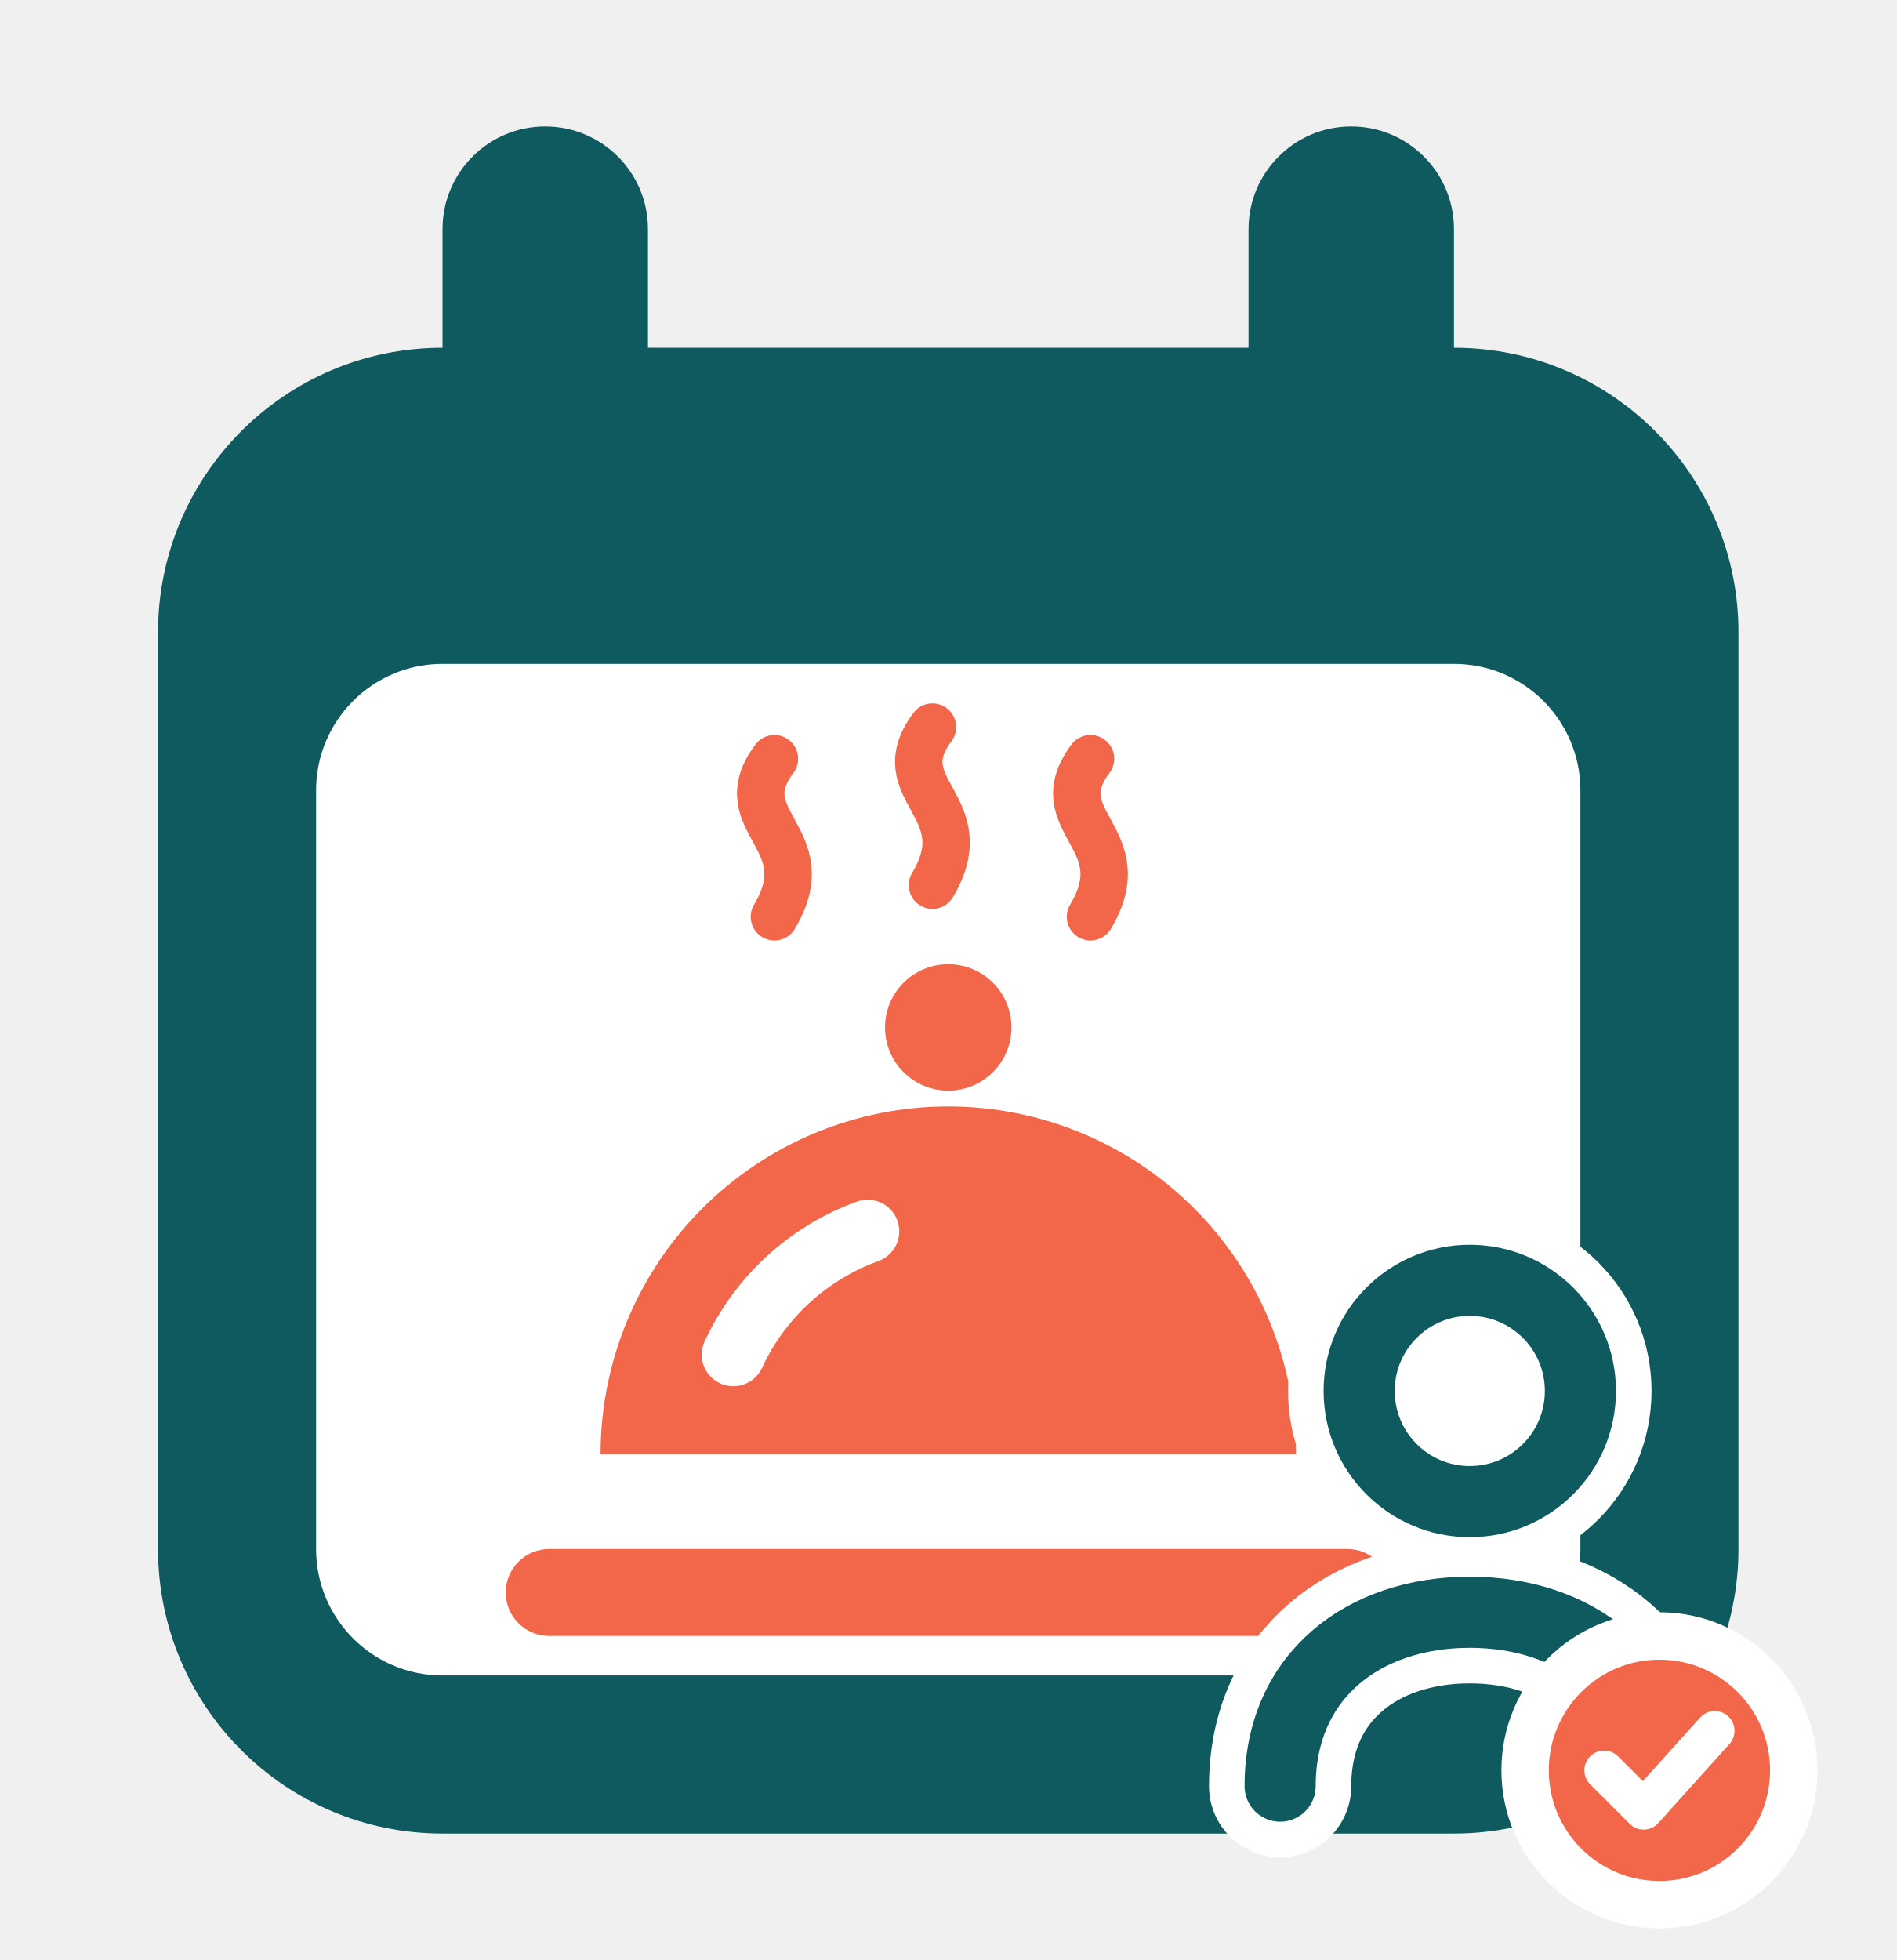
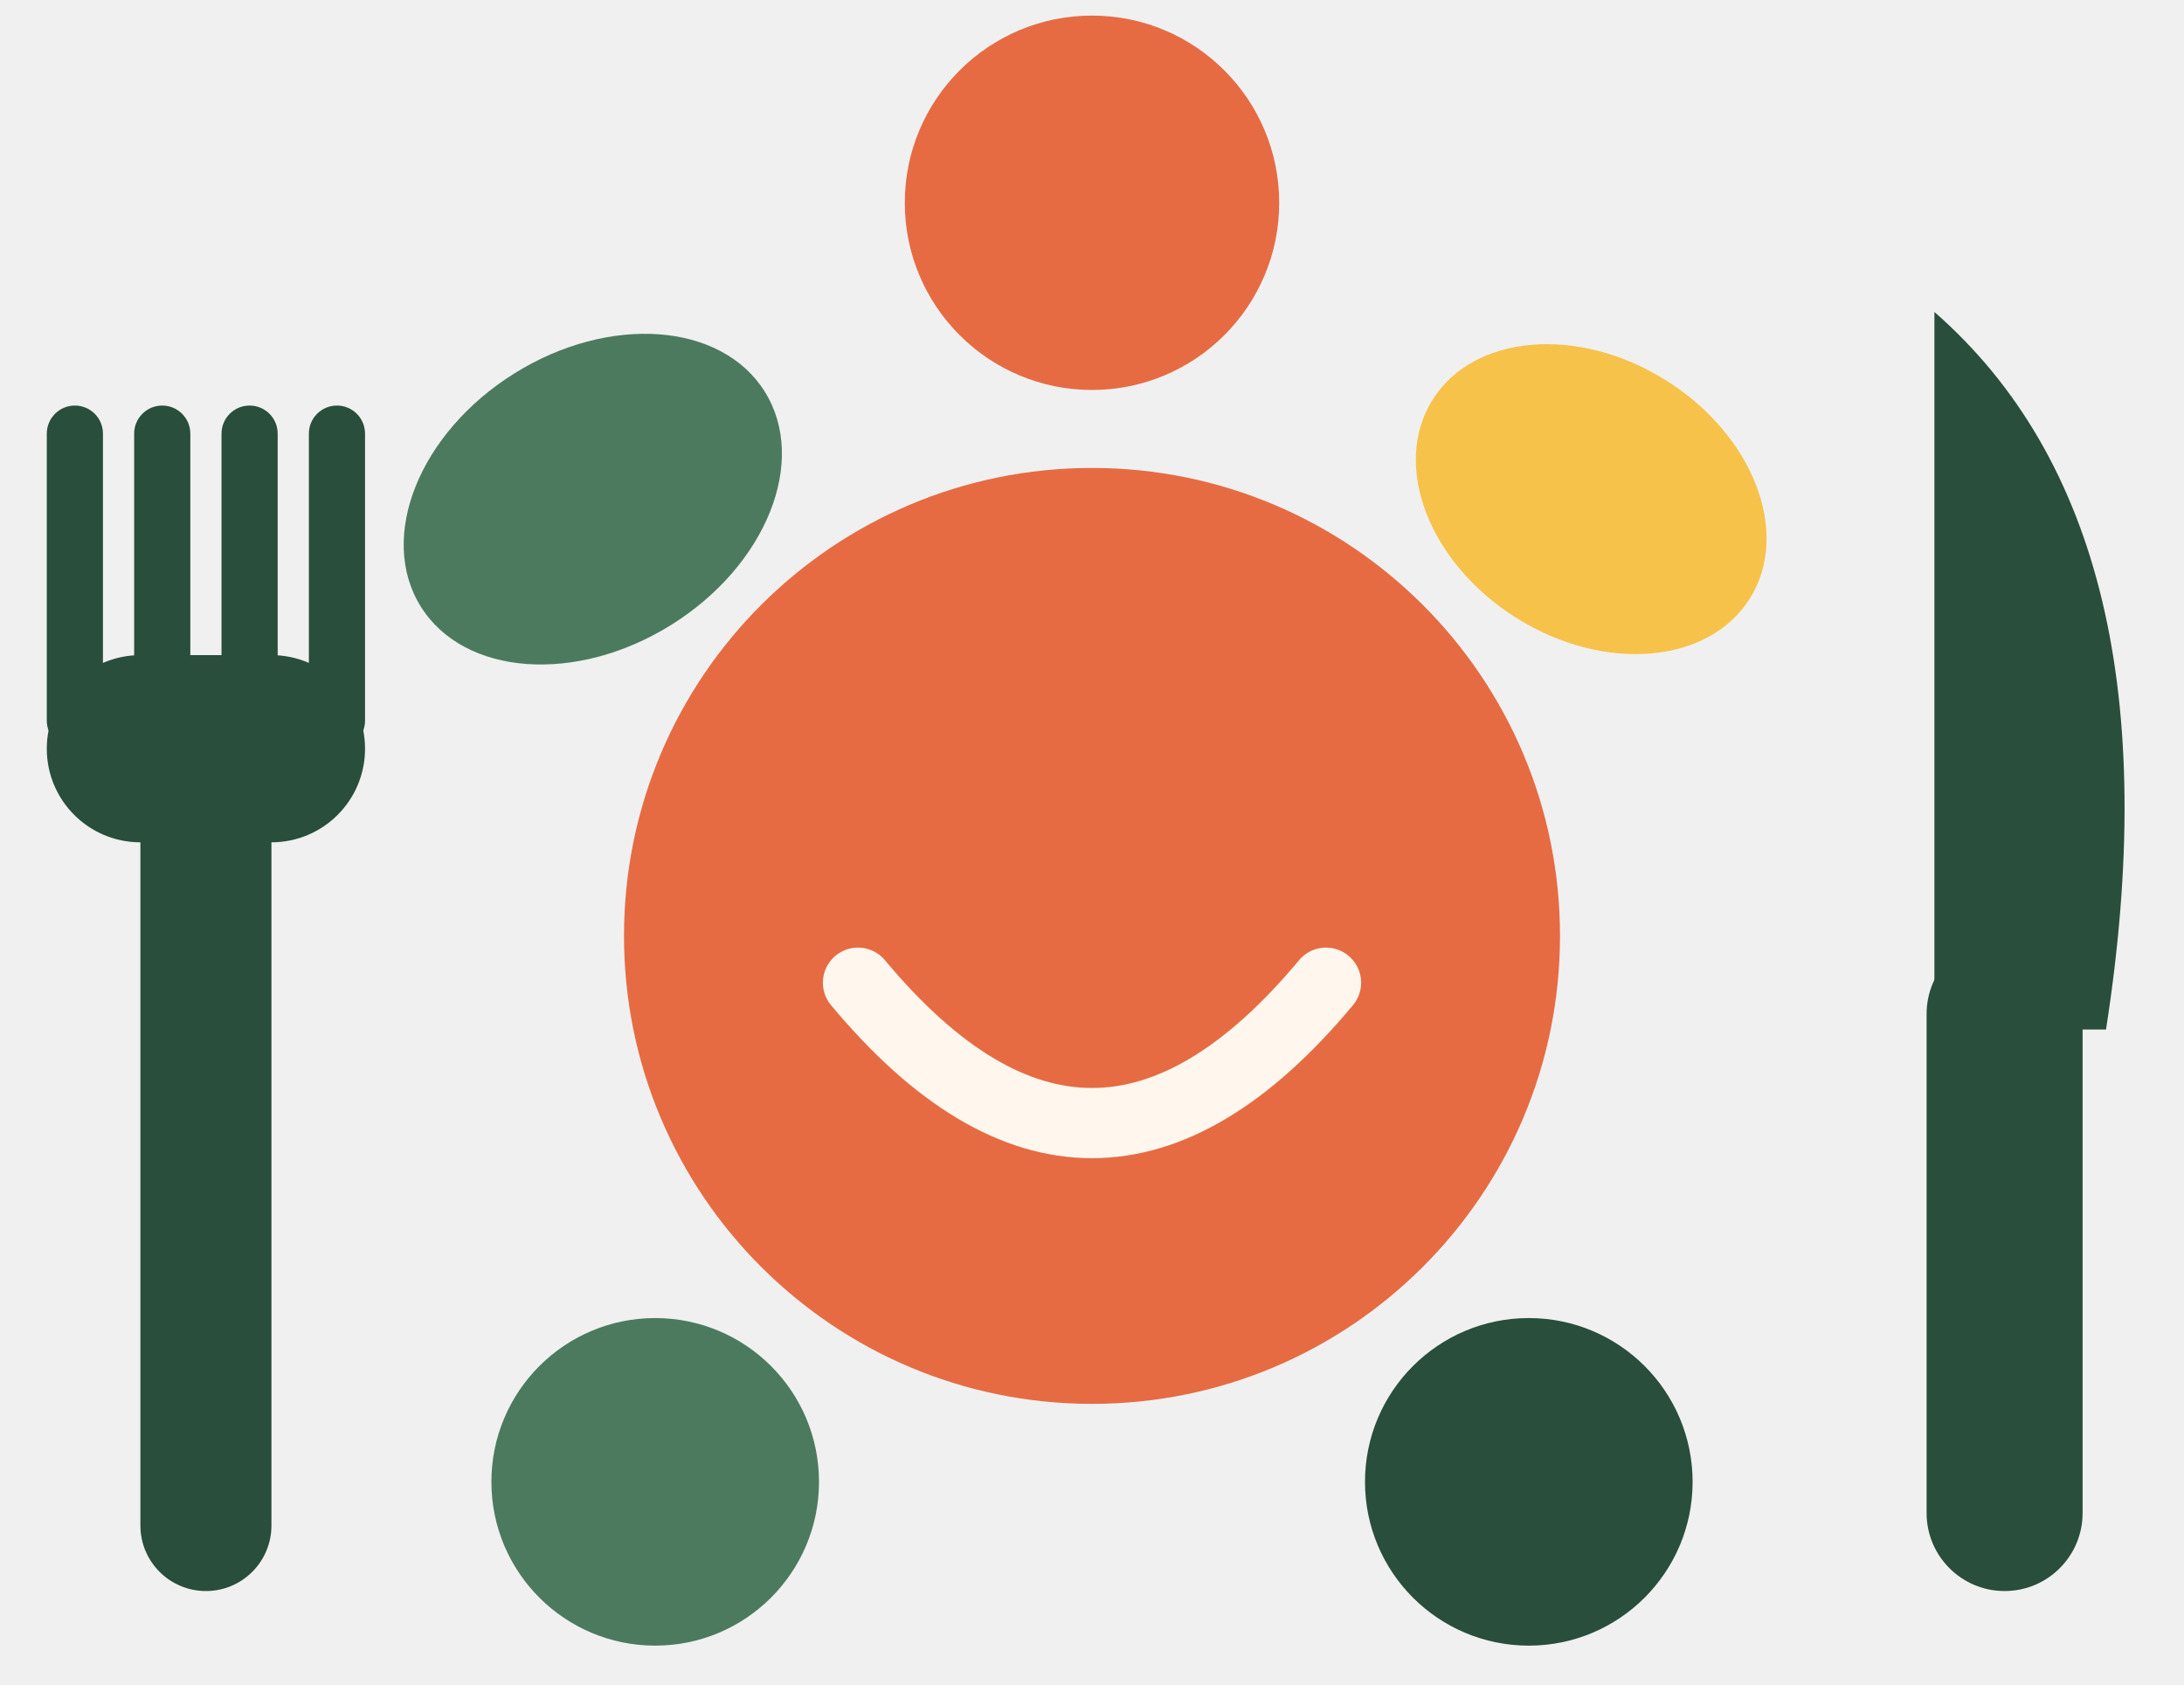
- <svg xmlns="http://www.w3.org/2000/svg" width="180" height="186" viewBox="0 0 180 186" fill="none">
-   <path d="M138 33H42C27.088 33 15 45.088 15 60V147C15 161.912 27.088 174 42 174H138C152.912 174 165 161.912 165 147V60C165 45.088 152.912 33 138 33Z" fill="#0E5A5E" />
-   <path d="M138 63H42C35.373 63 30 68.373 30 75V147C30 153.627 35.373 159 42 159H138C144.627 159 150 153.627 150 147V75C150 68.373 144.627 63 138 63Z" fill="white" />
-   <path d="M61.5 21.75C61.5 16.365 57.135 12 51.75 12C46.365 12 42 16.365 42 21.75V38.25C42 43.635 46.365 48 51.75 48C57.135 48 61.5 43.635 61.5 38.25V21.75Z" fill="#0E5A5E" />
-   <path d="M138 21.75C138 16.365 133.635 12 128.25 12C122.865 12 118.5 16.365 118.5 21.75V38.25C118.5 43.635 122.865 48 128.25 48C133.635 48 138 43.635 138 38.25V21.75Z" fill="#0E5A5E" />
-   <path d="M73.5 72C69 78 78 79.5 73.5 87" stroke="#F2664A" stroke-width="4.5" stroke-linecap="round" />
-   <path d="M88.5 69C84 75 93 76.5 88.5 84" stroke="#F2664A" stroke-width="4.5" stroke-linecap="round" />
-   <path d="M103.5 72C99 78 108 79.5 103.5 87" stroke="#F2664A" stroke-width="4.5" stroke-linecap="round" />
-   <path d="M90 103.5C93.314 103.5 96 100.814 96 97.5C96 94.186 93.314 91.5 90 91.5C86.686 91.5 84 94.186 84 97.5C84 100.814 86.686 103.5 90 103.5Z" fill="#F2664A" />
-   <path d="M57 138C57 129.248 60.477 120.854 66.665 114.665C72.854 108.477 81.248 105 90 105C98.752 105 107.146 108.477 113.335 114.665C119.523 120.854 123 129.248 123 138H57Z" fill="#F2664A" />
-   <path d="M127.875 147H52.125C49.847 147 48 148.847 48 151.125C48 153.403 49.847 155.25 52.125 155.25H127.875C130.153 155.25 132 153.403 132 151.125C132 148.847 130.153 147 127.875 147Z" fill="#F2664A" />
-   <path d="M69.6 128.55C70.848 125.855 72.617 123.433 74.805 121.425C76.993 119.417 79.558 117.862 82.35 116.85" stroke="white" stroke-width="6" stroke-linecap="round" />
-   <path d="M139.5 142.5C145.299 142.5 150 137.799 150 132C150 126.201 145.299 121.5 139.5 121.5C133.701 121.5 129 126.201 129 132C129 137.799 133.701 142.5 139.5 142.5Z" stroke="white" stroke-width="13.5" />
-   <path d="M121.5 169.5C121.5 159 129.45 153 139.5 153C149.55 153 157.5 159 157.5 169.5" stroke="white" stroke-width="13.5" stroke-linecap="round" />
-   <path d="M139.5 142.5C145.299 142.5 150 137.799 150 132C150 126.201 145.299 121.5 139.5 121.5C133.701 121.5 129 126.201 129 132C129 137.799 133.701 142.5 139.5 142.5Z" stroke="#0E5A5E" stroke-width="6.75" />
-   <path d="M121.5 169.5C121.5 159 129.45 153 139.5 153C149.55 153 157.5 159 157.5 169.5" stroke="#0E5A5E" stroke-width="6.75" stroke-linecap="round" />
-   <path d="M157.5 180.75C164.542 180.75 170.25 175.042 170.25 168C170.25 160.958 164.542 155.25 157.5 155.25C150.458 155.25 144.75 160.958 144.75 168C144.75 175.042 150.458 180.75 157.5 180.75Z" fill="#F2664A" stroke="white" stroke-width="4.5" />
-   <path d="M152.25 168L156 171.75L162.75 164.25" stroke="white" stroke-width="3.75" stroke-linecap="round" stroke-linejoin="round" />
+ <svg xmlns="http://www.w3.org/2000/svg" viewBox="0 0 140 108">
+   <rect x="3" y="26" width="3.6" height="22" rx="1.8" fill="#294E3B" />
+   <rect x="8.6" y="26" width="3.6" height="22" rx="1.8" fill="#294E3B" />
+   <rect x="14.2" y="26" width="3.6" height="22" rx="1.8" fill="#294E3B" />
+   <rect x="19.8" y="26" width="3.6" height="22" rx="1.8" fill="#294E3B" />
+   <rect x="3" y="42" width="20.4" height="12" rx="6" fill="#294E3B" />
+   <rect x="9" y="48" width="8.4" height="54" rx="4.2" fill="#294E3B" />
+   <path d="M124 20 Q140 34 135 66 L124 66 Z" fill="#294E3B" />
+   <rect x="123.5" y="60" width="10" height="42" rx="5" fill="#294E3B" />
+   <circle cx="70" cy="13" r="12" fill="#E66B43" />
+   <ellipse cx="38" cy="32" rx="13" ry="9.5" transform="rotate(-32 38 32)" fill="#4C7A5E" />
+   <ellipse cx="102" cy="32" rx="12" ry="9" transform="rotate(32 102 32)" fill="#F7C24A" />
+   <circle cx="42" cy="95" r="10.5" fill="#4C7A5E" />
+   <circle cx="98" cy="95" r="10.5" fill="#294E3B" />
+   <circle cx="70" cy="60" r="30" fill="#E66B43" />
+   <path d="M55 63 Q70 81 85 63" fill="none" stroke="#FFF7EE" stroke-width="4.5" stroke-linecap="round" />
</svg>
